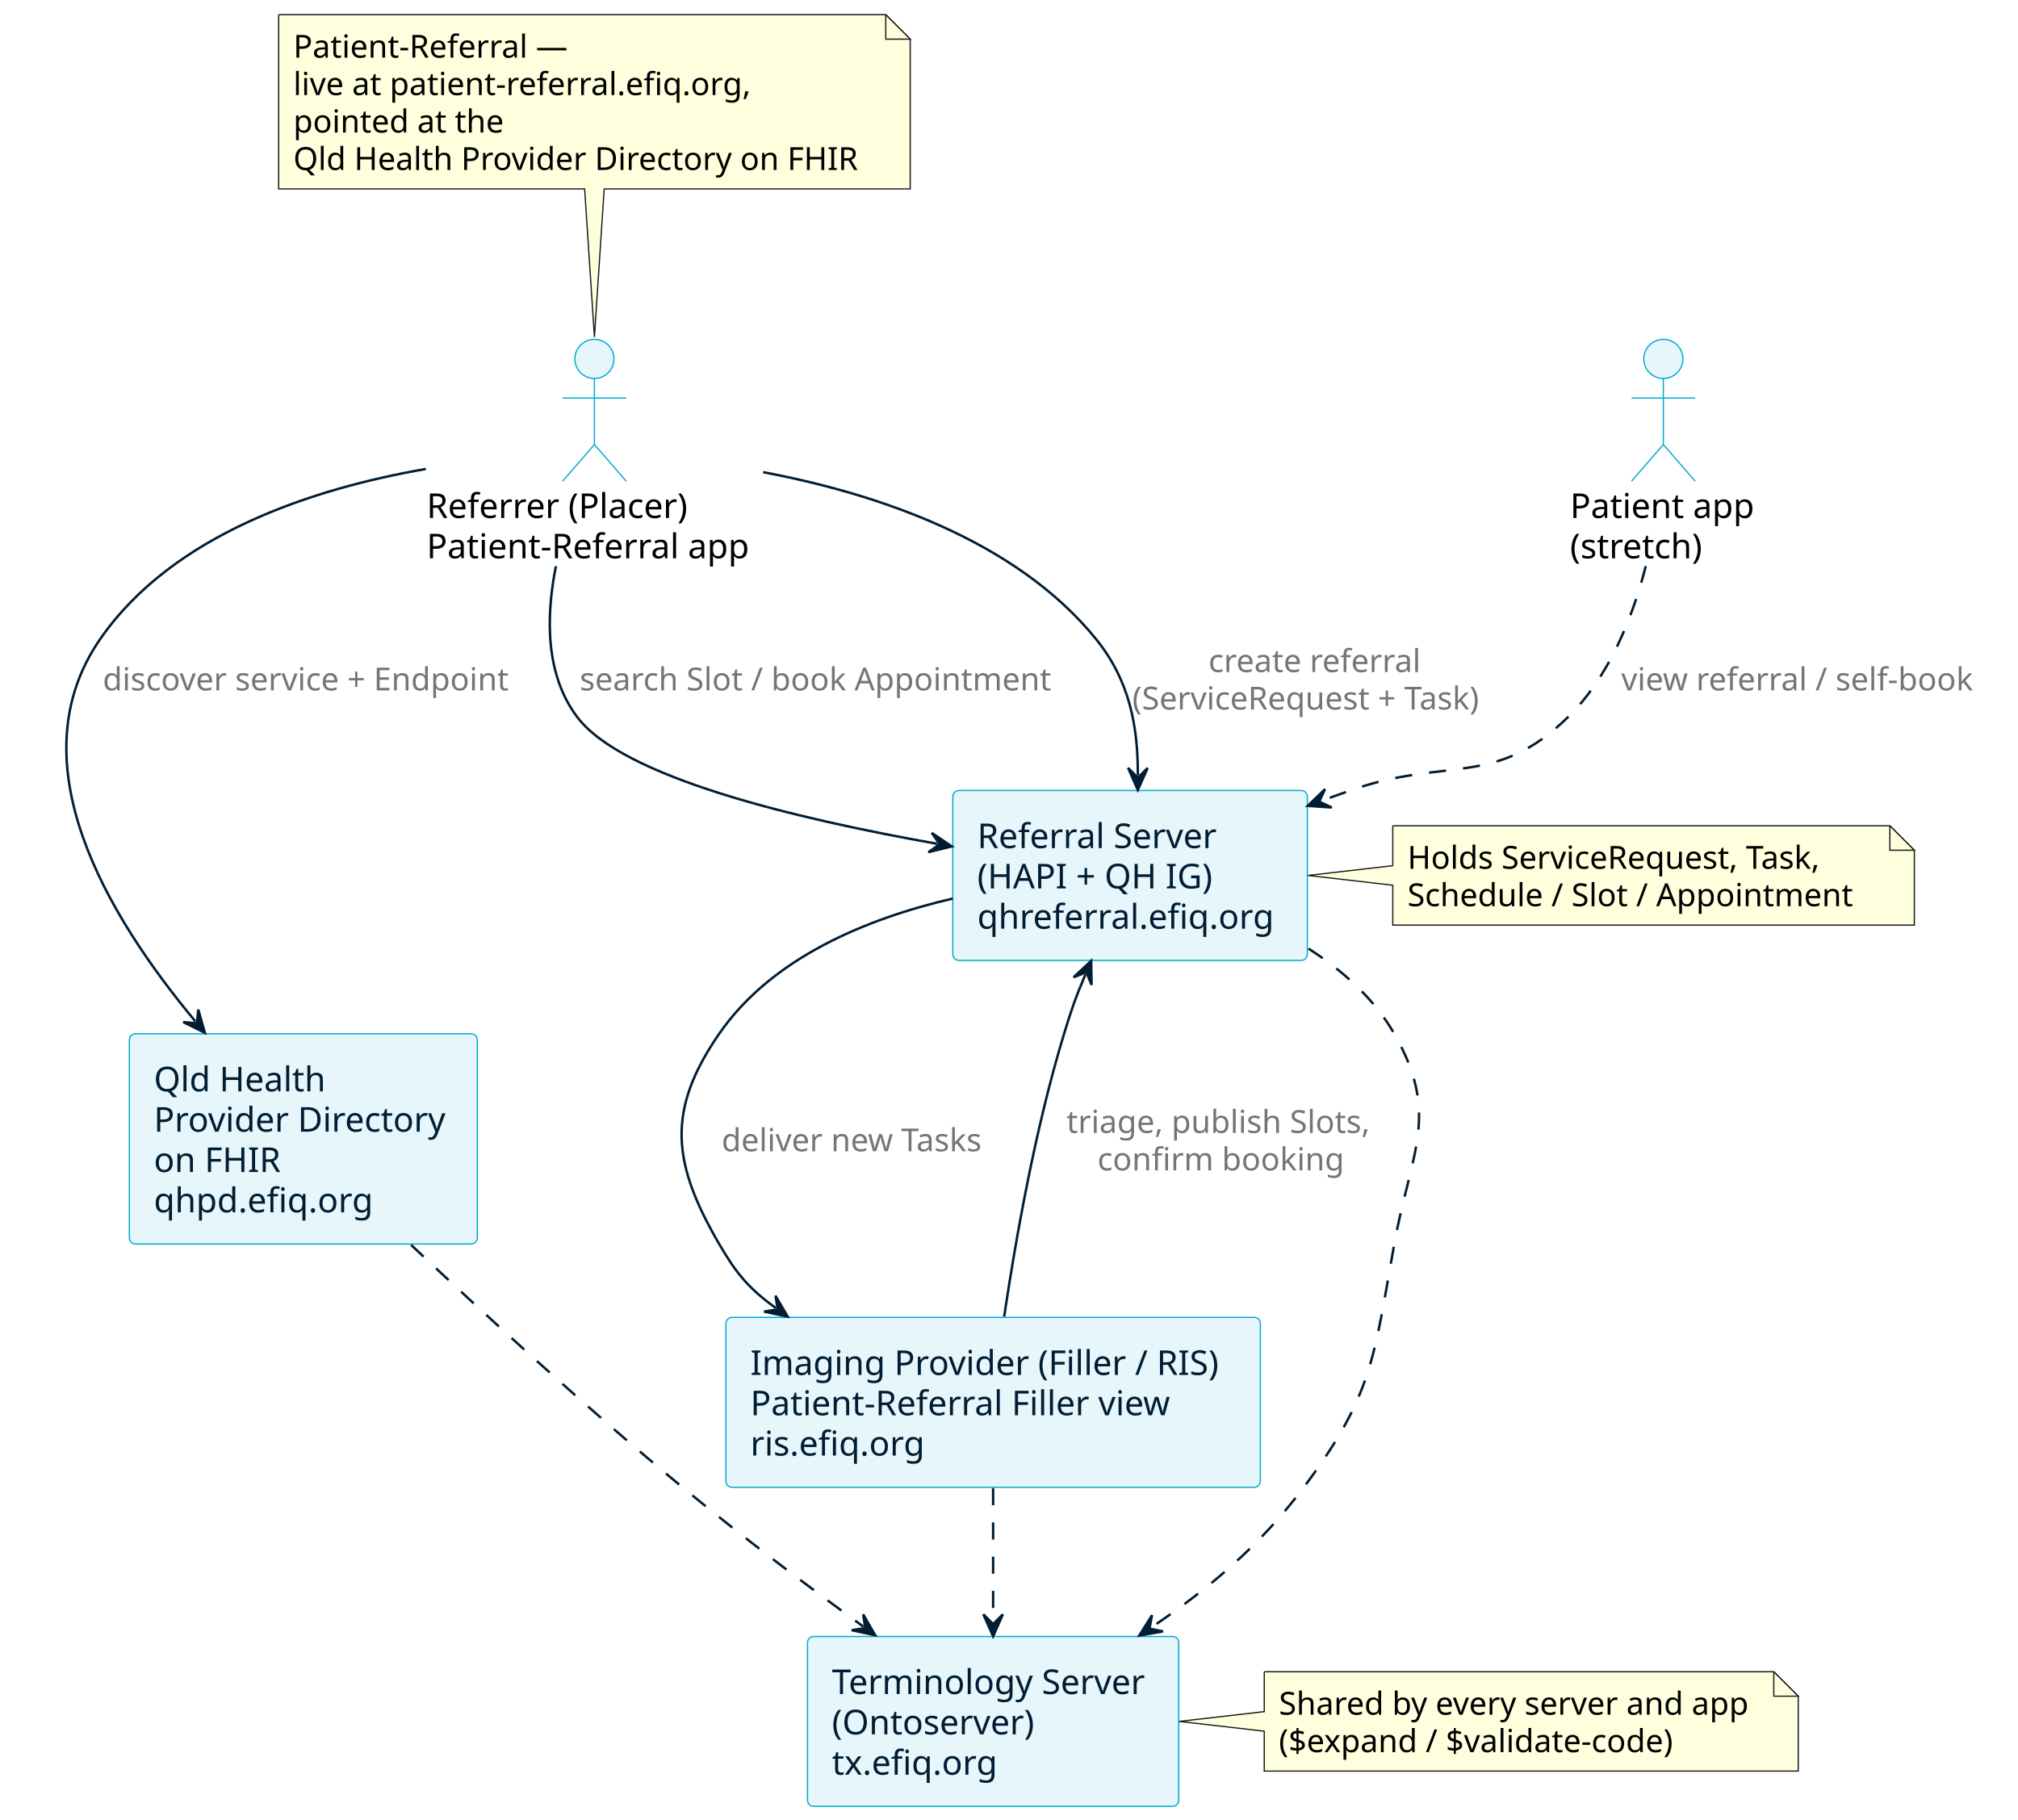
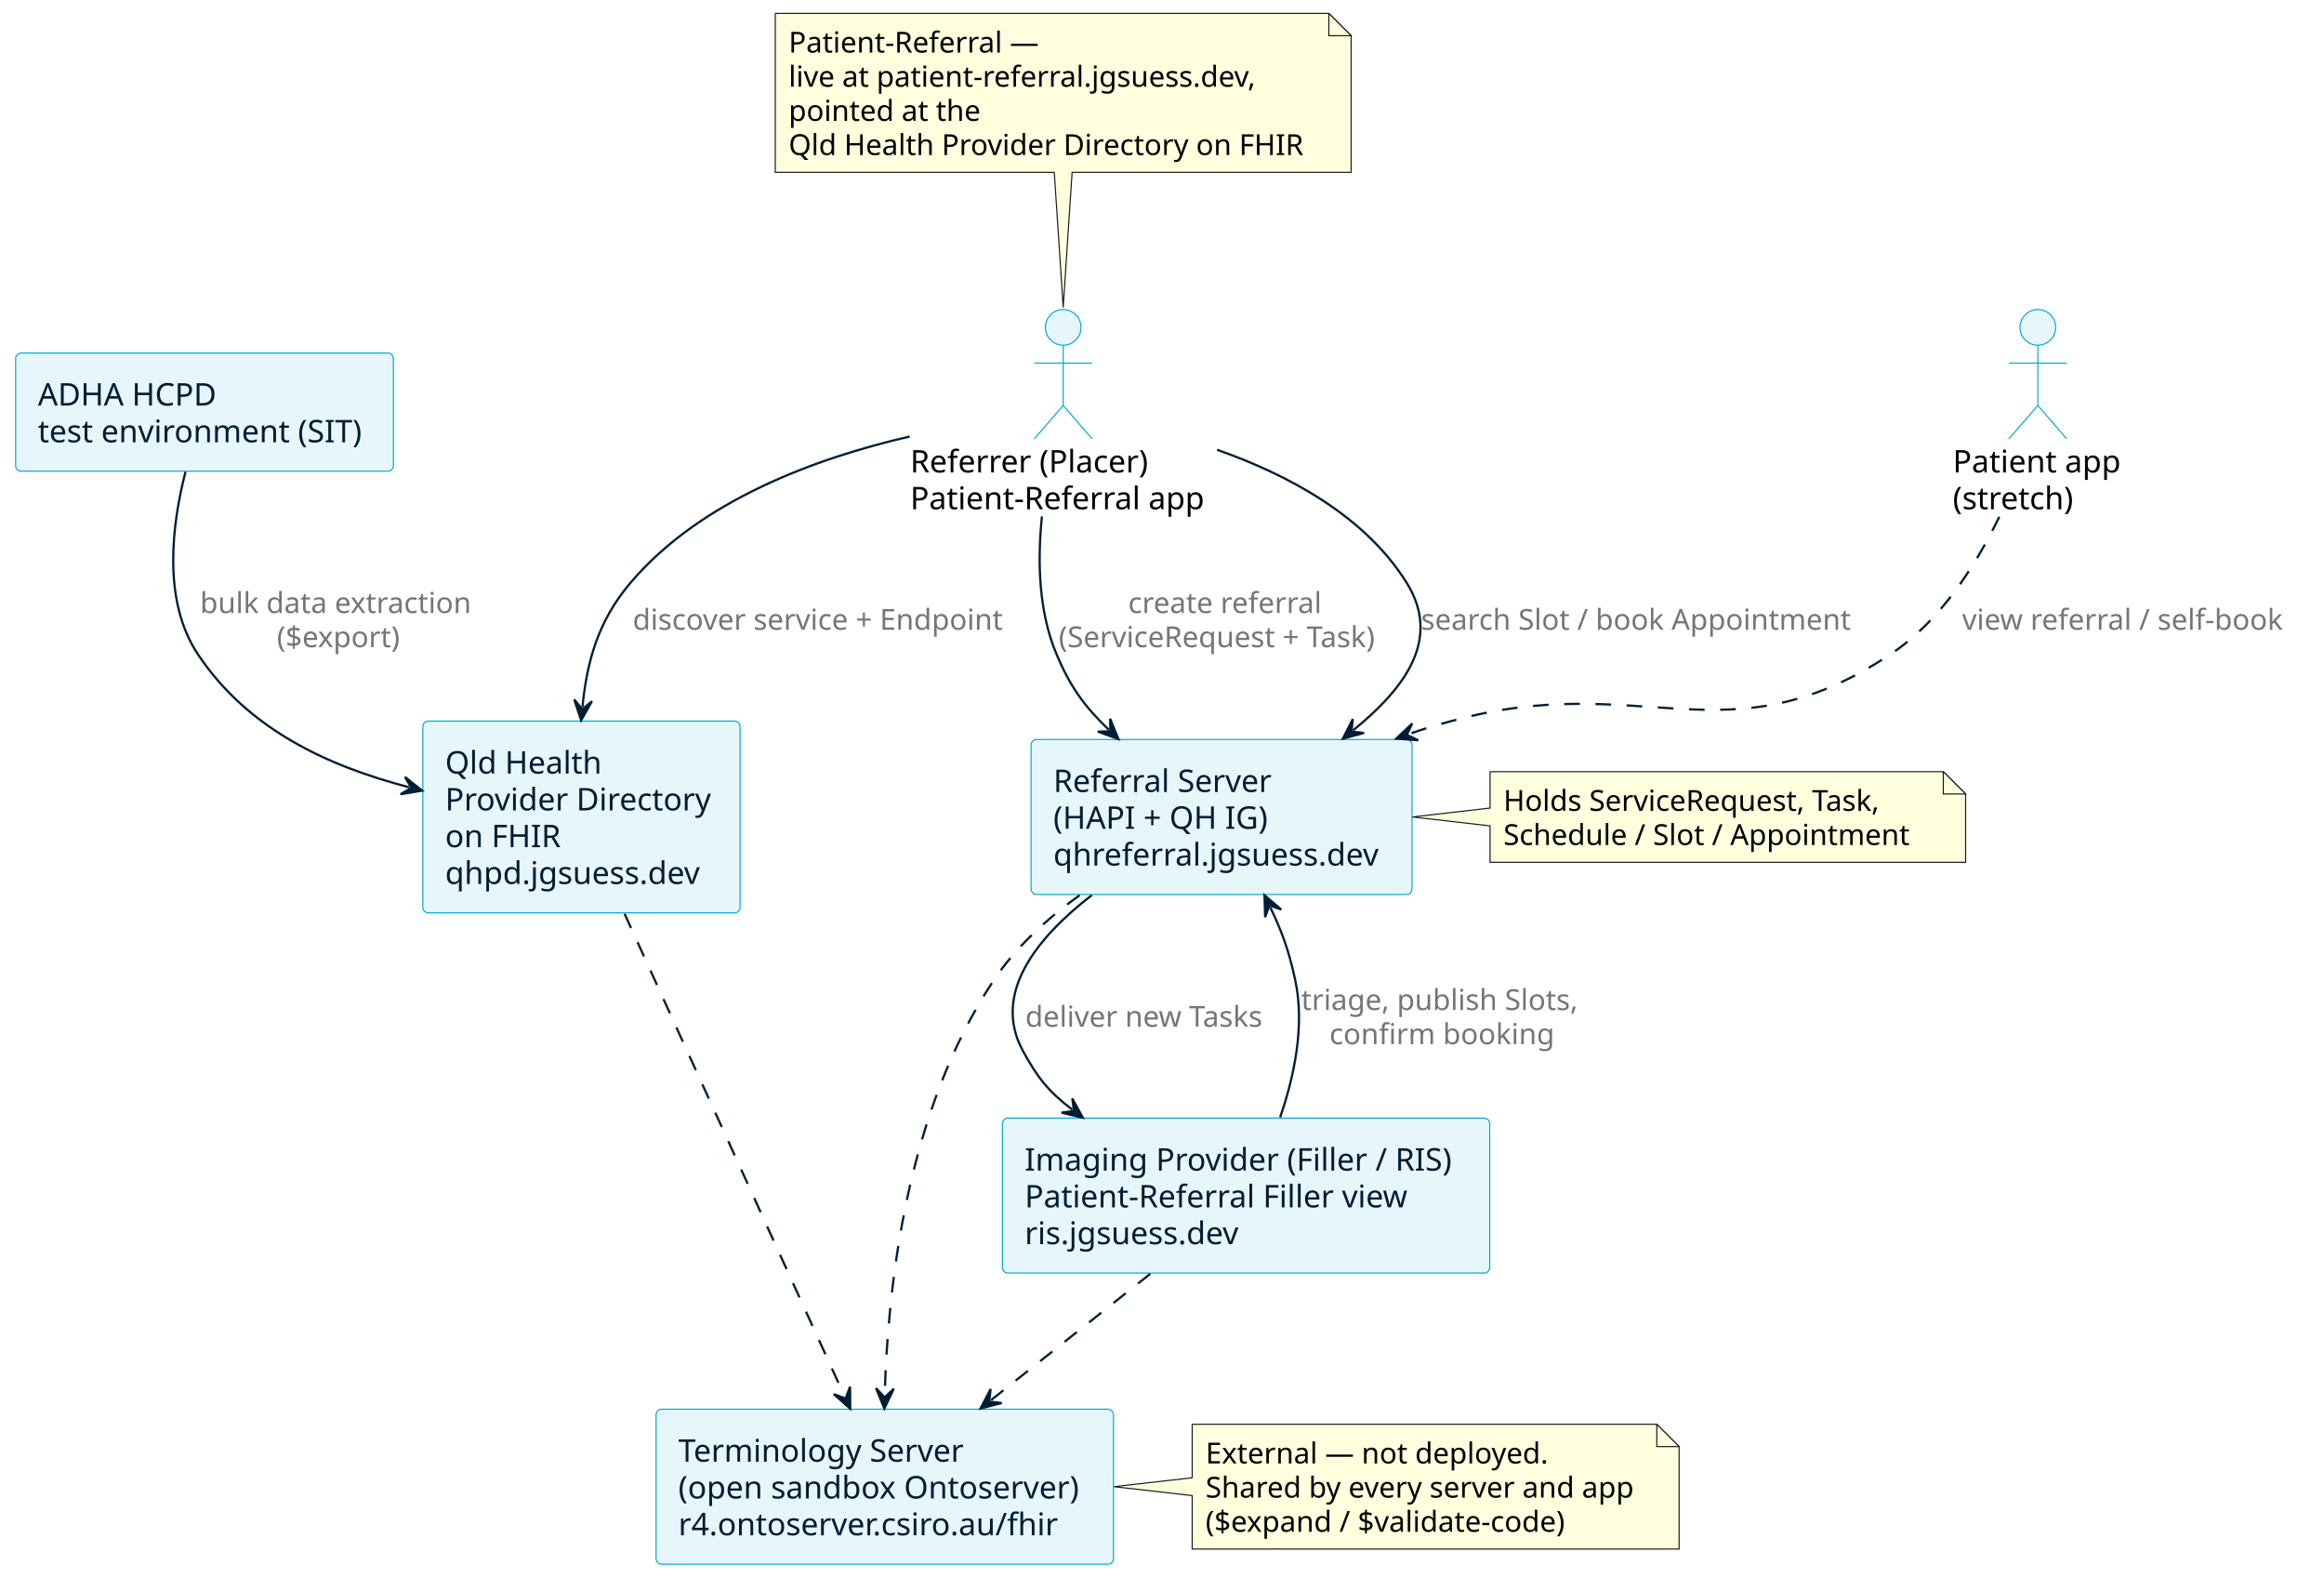
- <svg xmlns="http://www.w3.org/2000/svg" contentStyleType="text/css" data-diagram-type="DESCRIPTION" height="744px" preserveAspectRatio="none" style="width:825px;height:744px;" version="1.1" viewBox="0 0 825 744" width="825px" zoomAndPan="magnify">
+ <svg xmlns="http://www.w3.org/2000/svg" contentStyleType="text/css" data-diagram-type="DESCRIPTION" height="707px" preserveAspectRatio="none" style="width:1042px;height:707px;" version="1.1" viewBox="0 0 1042 707" width="1042px" zoomAndPan="magnify">
  <defs />
  <g>
    <g class="entity" data-entity="R" data-source-line="18" data-uid="ent0002" id="entity_R">
-       <ellipse cx="243.009" cy="146.75" fill="#E6F6FA" rx="8" ry="8" style="stroke:#00A9CE;stroke-width:0.5;" />
-       <path d="M243.009,154.75 L243.009,181.75 M230.009,162.75 L256.009,162.75 M243.009,181.75 L230.009,196.75 M243.009,181.75 L256.009,196.75" fill="none" style="stroke:#00A9CE;stroke-width:0.5;" />
-       <text fill="#000000" font-family="Calibri" font-size="14" lengthAdjust="spacing" textLength="108.336" x="174.41" y="211.785">Referrer (Placer)</text>
-       <text fill="#000000" font-family="Calibri" font-size="14" lengthAdjust="spacing" textLength="137.197" x="174.41" y="228.273">Patient-Referral app</text>
+       <ellipse cx="476.699" cy="146.74" fill="#E6F6FA" rx="8" ry="8" style="stroke:#00A9CE;stroke-width:0.5;" />
+       <path d="M476.699,154.74 L476.699,181.74 M463.699,162.74 L489.699,162.74 M476.699,181.74 L463.699,196.74 M476.699,181.74 L489.699,196.74" fill="none" style="stroke:#00A9CE;stroke-width:0.5;" />
+       <text fill="#000000" font-family="Calibri" font-size="14" lengthAdjust="spacing" textLength="108.336" x="408.1" y="211.775">Referrer (Placer)</text>
+       <text fill="#000000" font-family="Calibri" font-size="14" lengthAdjust="spacing" textLength="137.197" x="408.1" y="228.263">Patient-Referral app</text>
    </g>
    <g class="entity" data-entity="D" data-source-line="19" data-uid="ent0003" id="entity_D">
-       <rect fill="#E6F6FA" height="85.953" rx="2.5" ry="2.5" style="stroke:#00A9CE;stroke-width:0.5;" width="142.24" x="52.89" y="422.69" />
-       <text fill="#001D34" font-family="Calibri" font-size="14" lengthAdjust="spacing" textLength="71.955" x="62.89" y="446.225">Qld Health</text>
-       <text fill="#001D34" font-family="Calibri" font-size="14" lengthAdjust="spacing" textLength="122.24" x="62.89" y="462.713">Provider Directory</text>
-       <text fill="#001D34" font-family="Calibri" font-size="14" lengthAdjust="spacing" textLength="52.398" x="62.89" y="479.202">on FHIR</text>
-       <text fill="#001D34" font-family="Calibri" font-size="14" lengthAdjust="spacing" textLength="92.846" x="62.89" y="495.69">qhpd.efiq.org</text>
+       <rect fill="#E6F6FA" height="85.953" rx="2.5" ry="2.5" style="stroke:#00A9CE;stroke-width:0.5;" width="142.24" x="189.58" y="323.22" />
+       <text fill="#001D34" font-family="Calibri" font-size="14" lengthAdjust="spacing" textLength="71.955" x="199.58" y="346.755">Qld Health</text>
+       <text fill="#001D34" font-family="Calibri" font-size="14" lengthAdjust="spacing" textLength="122.24" x="199.58" y="363.243">Provider Directory</text>
+       <text fill="#001D34" font-family="Calibri" font-size="14" lengthAdjust="spacing" textLength="52.398" x="199.58" y="379.732">on FHIR</text>
+       <text fill="#001D34" font-family="Calibri" font-size="14" lengthAdjust="spacing" textLength="118.727" x="199.58" y="396.22">qhpd.jgsuess.dev</text>
    </g>
-     <g class="entity" data-entity="S" data-source-line="20" data-uid="ent0004" id="entity_S">
-       <rect fill="#E6F6FA" height="69.465" rx="2.5" ry="2.5" style="stroke:#00A9CE;stroke-width:0.5;" width="144.934" x="389.54" y="323.22" />
-       <text fill="#001D34" font-family="Calibri" font-size="14" lengthAdjust="spacing" textLength="99.107" x="399.54" y="346.755">Referral Server</text>
-       <text fill="#001D34" font-family="Calibri" font-size="14" lengthAdjust="spacing" textLength="100.557" x="399.54" y="363.243">(HAPI + QH IG)</text>
-       <text fill="#001D34" font-family="Calibri" font-size="14" lengthAdjust="spacing" textLength="124.934" x="399.54" y="379.732">qhreferral.efiq.org</text>
+     <g class="entity" data-entity="H" data-source-line="20" data-uid="ent0004" id="entity_H">
+       <rect fill="#E6F6FA" height="52.977" rx="2.5" ry="2.5" style="stroke:#00A9CE;stroke-width:0.5;" width="169.393" x="7" y="158.24" />
+       <text fill="#001D34" font-family="Calibri" font-size="14" lengthAdjust="spacing" textLength="82.722" x="17" y="181.775">ADHA HCPD</text>
+       <text fill="#001D34" font-family="Calibri" font-size="14" lengthAdjust="spacing" textLength="149.393" x="17" y="198.263">test environment (SIT)</text>
    </g>
-     <g class="entity" data-entity="F" data-source-line="21" data-uid="ent0005" id="entity_F">
-       <rect fill="#E6F6FA" height="69.465" rx="2.5" ry="2.5" style="stroke:#00A9CE;stroke-width:0.5;" width="218.495" x="296.76" y="538.64" />
-       <text fill="#001D34" font-family="Calibri" font-size="14" lengthAdjust="spacing" textLength="198.495" x="306.76" y="562.175">Imaging Provider (Filler / RIS)</text>
-       <text fill="#001D34" font-family="Calibri" font-size="14" lengthAdjust="spacing" textLength="179.327" x="306.76" y="578.663">Patient-Referral Filler view</text>
-       <text fill="#001D34" font-family="Calibri" font-size="14" lengthAdjust="spacing" textLength="74.635" x="306.76" y="595.152">ris.efiq.org</text>
+     <g class="entity" data-entity="S" data-source-line="21" data-uid="ent0005" id="entity_S">
+       <rect fill="#E6F6FA" height="69.465" rx="2.5" ry="2.5" style="stroke:#00A9CE;stroke-width:0.5;" width="170.815" x="462.29" y="331.46" />
+       <text fill="#001D34" font-family="Calibri" font-size="14" lengthAdjust="spacing" textLength="99.107" x="472.29" y="354.995">Referral Server</text>
+       <text fill="#001D34" font-family="Calibri" font-size="14" lengthAdjust="spacing" textLength="100.557" x="472.29" y="371.483">(HAPI + QH IG)</text>
+       <text fill="#001D34" font-family="Calibri" font-size="14" lengthAdjust="spacing" textLength="150.815" x="472.29" y="387.972">qhreferral.jgsuess.dev</text>
    </g>
-     <g class="entity" data-entity="P" data-source-line="22" data-uid="ent0006" id="entity_P">
-       <ellipse cx="680.011" cy="146.75" fill="#E6F6FA" rx="8" ry="8" style="stroke:#00A9CE;stroke-width:0.5;" />
-       <path d="M680.011,154.75 L680.011,181.75 M667.011,162.75 L693.011,162.75 M680.011,181.75 L667.011,196.75 M680.011,181.75 L693.011,196.75" fill="none" style="stroke:#00A9CE;stroke-width:0.5;" />
-       <text fill="#000000" font-family="Calibri" font-size="14" lengthAdjust="spacing" textLength="76.262" x="641.88" y="211.785">Patient app</text>
-       <text fill="#000000" font-family="Calibri" font-size="14" lengthAdjust="spacing" textLength="56.102" x="641.88" y="228.273">(stretch)</text>
+     <g class="entity" data-entity="F" data-source-line="22" data-uid="ent0006" id="entity_F">
+       <rect fill="#E6F6FA" height="69.465" rx="2.5" ry="2.5" style="stroke:#00A9CE;stroke-width:0.5;" width="218.495" x="449.45" y="501.17" />
+       <text fill="#001D34" font-family="Calibri" font-size="14" lengthAdjust="spacing" textLength="198.495" x="459.45" y="524.705">Imaging Provider (Filler / RIS)</text>
+       <text fill="#001D34" font-family="Calibri" font-size="14" lengthAdjust="spacing" textLength="179.327" x="459.45" y="541.193">Patient-Referral Filler view</text>
+       <text fill="#001D34" font-family="Calibri" font-size="14" lengthAdjust="spacing" textLength="100.516" x="459.45" y="557.682">ris.jgsuess.dev</text>
    </g>
-     <g class="entity" data-entity="T" data-source-line="23" data-uid="ent0007" id="entity_T">
-       <rect fill="#E6F6FA" height="69.465" rx="2.5" ry="2.5" style="stroke:#00A9CE;stroke-width:0.5;" width="151.749" x="330.13" y="669.11" />
-       <text fill="#001D34" font-family="Calibri" font-size="14" lengthAdjust="spacing" textLength="131.749" x="340.13" y="692.645">Terminology Server</text>
-       <text fill="#001D34" font-family="Calibri" font-size="14" lengthAdjust="spacing" textLength="83.945" x="340.13" y="709.133">(Ontoserver)</text>
-       <text fill="#001D34" font-family="Calibri" font-size="14" lengthAdjust="spacing" textLength="71.545" x="340.13" y="725.622">tx.efiq.org</text>
+     <g class="entity" data-entity="P" data-source-line="23" data-uid="ent0007" id="entity_P">
+       <ellipse cx="913.701" cy="146.74" fill="#E6F6FA" rx="8" ry="8" style="stroke:#00A9CE;stroke-width:0.5;" />
+       <path d="M913.701,154.74 L913.701,181.74 M900.701,162.74 L926.701,162.74 M913.701,181.74 L900.701,196.74 M913.701,181.74 L926.701,196.74" fill="none" style="stroke:#00A9CE;stroke-width:0.5;" />
+       <text fill="#000000" font-family="Calibri" font-size="14" lengthAdjust="spacing" textLength="76.262" x="875.57" y="211.775">Patient app</text>
+       <text fill="#000000" font-family="Calibri" font-size="14" lengthAdjust="spacing" textLength="56.102" x="875.57" y="228.263">(stretch)</text>
    </g>
-     <g class="entity" data-entity="GMN17" data-source-line="37" data-uid="ent0018" id="entity_GMN17">
-       <path d="M516.85,683.53 L516.85,699.84 L482.06,703.84 L516.85,707.84 L516.85,724.151 A0,0 0 0 0 516.85,724.151 L735.16,724.151 A0,0 0 0 0 735.16,724.151 L735.16,693.53 L725.16,683.53 L516.85,683.53 A0,0 0 0 0 516.85,683.53" fill="#FEFFDD" style="stroke:#181818;stroke-width:0.5;" />
-       <path d="M725.16,683.53 L725.16,693.53 L735.16,693.53 L725.16,683.53" fill="#FEFFDD" style="stroke:#181818;stroke-width:0.5;" />
-       <text fill="#000000" font-family="Calibri" font-size="13" lengthAdjust="spacing" textLength="197.31" x="522.85" y="701.098">Shared by every server and app</text>
-       <text fill="#000000" font-family="Calibri" font-size="13" lengthAdjust="spacing" textLength="173.247" x="522.85" y="716.409">($expand / $validate-code)</text>
+     <g class="entity" data-entity="T" data-source-line="24" data-uid="ent0008" id="entity_T">
+       <rect fill="#E6F6FA" height="69.465" rx="2.5" ry="2.5" style="stroke:#00A9CE;stroke-width:0.5;" width="205.069" x="294.16" y="631.64" />
+       <text fill="#001D34" font-family="Calibri" font-size="14" lengthAdjust="spacing" textLength="131.749" x="304.16" y="655.175">Terminology Server</text>
+       <text fill="#001D34" font-family="Calibri" font-size="14" lengthAdjust="spacing" textLength="185.069" x="304.16" y="671.663">(open sandbox Ontoserver)</text>
+       <text fill="#001D34" font-family="Calibri" font-size="14" lengthAdjust="spacing" textLength="180.489" x="304.16" y="688.152">r4.ontoserver.csiro.au/fhir</text>
    </g>
-     <g class="entity" data-entity="GMN20" data-source-line="42" data-uid="ent0021" id="entity_GMN20">
-       <path d="M569.39,337.64 L569.39,353.95 L534.74,357.95 L569.39,361.95 L569.39,378.261 A0,0 0 0 0 569.39,378.261 L782.622,378.261 A0,0 0 0 0 782.622,378.261 L782.622,347.64 L772.622,337.64 L569.39,337.64 A0,0 0 0 0 569.39,337.64" fill="#FEFFDD" style="stroke:#181818;stroke-width:0.5;" />
-       <path d="M772.622,337.64 L772.622,347.64 L782.622,347.64 L772.622,337.64" fill="#FEFFDD" style="stroke:#181818;stroke-width:0.5;" />
-       <text fill="#000000" font-family="Calibri" font-size="13" lengthAdjust="spacing" textLength="176.579" x="575.39" y="355.208">Holds ServiceRequest, Task,</text>
-       <text fill="#000000" font-family="Calibri" font-size="13" lengthAdjust="spacing" textLength="192.232" x="575.39" y="370.519">Schedule / Slot / Appointment</text>
+     <g class="entity" data-entity="GMN19" data-source-line="39" data-uid="ent0020" id="entity_GMN19">
+       <path d="M534.54,638.4 L534.54,662.37 L499.45,666.37 L534.54,670.37 L534.54,694.332 A0,0 0 0 0 534.54,694.332 L752.851,694.332 A0,0 0 0 0 752.851,694.332 L752.851,648.4 L742.851,638.4 L534.54,638.4 A0,0 0 0 0 534.54,638.4" fill="#FEFFDD" style="stroke:#181818;stroke-width:0.5;" />
+       <path d="M742.851,638.4 L742.851,648.4 L752.851,648.4 L742.851,638.4" fill="#FEFFDD" style="stroke:#181818;stroke-width:0.5;" />
+       <text fill="#000000" font-family="Calibri" font-size="13" lengthAdjust="spacing" textLength="159.383" x="540.54" y="655.968">External — not deployed.</text>
+       <text fill="#000000" font-family="Calibri" font-size="13" lengthAdjust="spacing" textLength="197.31" x="540.54" y="671.279">Shared by every server and app</text>
+       <text fill="#000000" font-family="Calibri" font-size="13" lengthAdjust="spacing" textLength="173.247" x="540.54" y="686.59">($expand / $validate-code)</text>
    </g>
-     <g class="entity" data-entity="GMN23" data-source-line="47" data-uid="ent0024" id="entity_GMN23">
-       <path d="M113.91,6 L113.91,77.242 A0,0 0 0 0 113.91,77.242 L239.01,77.242 L243.01,137.8 L247.01,77.242 L372.116,77.242 A0,0 0 0 0 372.116,77.242 L372.116,16 L362.116,6 L113.91,6 A0,0 0 0 0 113.91,6" fill="#FEFFDD" style="stroke:#181818;stroke-width:0.5;" />
-       <path d="M362.116,6 L362.116,16 L372.116,16 L362.116,6" fill="#FEFFDD" style="stroke:#181818;stroke-width:0.5;" />
-       <text fill="#000000" font-family="Calibri" font-size="13" lengthAdjust="spacing" textLength="116.854" x="119.91" y="23.568">Patient-Referral —</text>
-       <text fill="#000000" font-family="Calibri" font-size="13" lengthAdjust="spacing" textLength="197.304" x="119.91" y="38.879">live at patient-referral.efiq.org,</text>
-       <text fill="#000000" font-family="Calibri" font-size="13" lengthAdjust="spacing" textLength="88.721" x="119.91" y="54.19">pointed at the</text>
-       <text fill="#000000" font-family="Calibri" font-size="13" lengthAdjust="spacing" textLength="237.206" x="119.91" y="69.5">Qld Health Provider Directory on FHIR</text>
+     <g class="entity" data-entity="GMN22" data-source-line="45" data-uid="ent0023" id="entity_GMN22">
+       <path d="M668.08,345.88 L668.08,362.19 L633.26,366.19 L668.08,370.19 L668.08,386.501 A0,0 0 0 0 668.08,386.501 L881.312,386.501 A0,0 0 0 0 881.312,386.501 L881.312,355.88 L871.312,345.88 L668.08,345.88 A0,0 0 0 0 668.08,345.88" fill="#FEFFDD" style="stroke:#181818;stroke-width:0.5;" />
+       <path d="M871.312,345.88 L871.312,355.88 L881.312,355.88 L871.312,345.88" fill="#FEFFDD" style="stroke:#181818;stroke-width:0.5;" />
+       <text fill="#000000" font-family="Calibri" font-size="13" lengthAdjust="spacing" textLength="176.579" x="674.08" y="363.448">Holds ServiceRequest, Task,</text>
+       <text fill="#000000" font-family="Calibri" font-size="13" lengthAdjust="spacing" textLength="192.232" x="674.08" y="378.759">Schedule / Slot / Appointment</text>
    </g>
-     <g class="link" data-entity-1="R" data-entity-2="D" data-source-line="25" data-uid="lnk8" id="link_R_D">
-       <path d="M174.08,191.75 C128.09,199.75 70.78,218.31 41.01,261.22 C6,311.68 44.012,374.528 79.902,417.648" fill="none" id="R-to-D" style="stroke:#001D34;stroke-width:1;" />
-       <polygon fill="#001D34" points="83.74,422.26,81.057,412.784,80.541,418.417,74.908,417.901,83.74,422.26" style="stroke:#001D34;stroke-width:1;" />
-       <text fill="#757579" font-family="Calibri" font-size="13" lengthAdjust="spacing" textLength="174.903" x="42.01" y="282.288">discover service + Endpoint</text>
+     <g class="entity" data-entity="GMN25" data-source-line="50" data-uid="ent0026" id="entity_GMN25">
+       <path d="M347.59,6 L347.59,77.242 A0,0 0 0 0 347.59,77.242 L472.7,77.242 L476.7,137.8 L480.7,77.242 L605.796,77.242 A0,0 0 0 0 605.796,77.242 L605.796,16 L595.796,6 L347.59,6 A0,0 0 0 0 347.59,6" fill="#FEFFDD" style="stroke:#181818;stroke-width:0.5;" />
+       <path d="M595.796,6 L595.796,16 L605.796,16 L595.796,6" fill="#FEFFDD" style="stroke:#181818;stroke-width:0.5;" />
+       <text fill="#000000" font-family="Calibri" font-size="13" lengthAdjust="spacing" textLength="116.854" x="353.59" y="23.568">Patient-Referral —</text>
+       <text fill="#000000" font-family="Calibri" font-size="13" lengthAdjust="spacing" textLength="221.336" x="353.59" y="38.879">live at patient-referral.jgsuess.dev,</text>
+       <text fill="#000000" font-family="Calibri" font-size="13" lengthAdjust="spacing" textLength="88.721" x="353.59" y="54.19">pointed at the</text>
+       <text fill="#000000" font-family="Calibri" font-size="13" lengthAdjust="spacing" textLength="237.206" x="353.59" y="69.5">Qld Health Provider Directory on FHIR</text>
    </g>
-     <g class="link" data-entity-1="R" data-entity-2="S" data-source-line="26" data-uid="lnk9" id="link_R_S">
-       <path d="M312.01,193.06 C357.63,201.68 414.91,220.43 448.01,261.22 C461.87,278.31 465.222,296.98 465.182,316.99" fill="none" id="R-to-S" style="stroke:#001D34;stroke-width:1;" />
-       <polygon fill="#001D34" points="465.17,322.99,469.188,313.998,465.18,317.99,461.188,313.982,465.17,322.99" style="stroke:#001D34;stroke-width:1;" />
-       <text fill="#757579" font-family="Calibri" font-size="13" lengthAdjust="spacing" textLength="88.778" x="494.059" y="274.788">create referral</text>
-       <text fill="#757579" font-family="Calibri" font-size="13" lengthAdjust="spacing" textLength="151.036" x="462.93" y="290.099">(ServiceRequest + Task)</text>
+     <g class="link" data-entity-1="H" data-entity-2="D" data-source-line="26" data-uid="lnk9" id="link_H_D">
+       <path d="M83.18,211.47 C77.15,234.81 72.66,269.13 88.7,293.22 C111.12,326.9 146.844,343.336 183.474,352.886" fill="none" id="H-to-D" style="stroke:#001D34;stroke-width:1;" />
+       <polygon fill="#001D34" points="189.28,354.4,181.58,348.259,184.442,353.139,179.562,356,189.28,354.4" style="stroke:#001D34;stroke-width:1;" />
+       <text fill="#757579" font-family="Calibri" font-size="13" lengthAdjust="spacing" textLength="127.144" x="89.7" y="274.788">bulk data extraction</text>
+       <text fill="#757579" font-family="Calibri" font-size="13" lengthAdjust="spacing" textLength="58.24" x="124.152" y="290.099">($export)</text>
    </g>
-     <g class="link" data-entity-1="R" data-entity-2="S" data-source-line="27" data-uid="lnk10" id="link_R_S">
-       <path d="M227.27,231.5 C223.13,252.24 222.92,275.93 236.01,293.22 C254.65,317.84 324.473,334.591 383.192,345.021" fill="none" id="R-to-S-1" style="stroke:#001D34;stroke-width:1;" />
-       <polygon fill="#001D34" points="389.1,346.07,380.938,340.558,384.177,345.196,379.539,348.434,389.1,346.07" style="stroke:#001D34;stroke-width:1;" />
-       <text fill="#757579" font-family="Calibri" font-size="13" lengthAdjust="spacing" textLength="202.04" x="237.01" y="282.288">search Slot / book Appointment</text>
+     <g class="link" data-entity-1="R" data-entity-2="D" data-source-line="27" data-uid="lnk10" id="link_R_D">
+       <path d="M407.87,195.67 C365.73,205.35 314.05,224.31 282.7,261.22 C268.3,278.16 263.173,296.218 261.153,316.908" fill="none" id="R-to-D" style="stroke:#001D34;stroke-width:1;" />
+       <polygon fill="#001D34" points="260.57,322.88,265.426,314.311,261.056,317.904,257.464,313.534,260.57,322.88" style="stroke:#001D34;stroke-width:1;" />
+       <text fill="#757579" font-family="Calibri" font-size="13" lengthAdjust="spacing" textLength="174.903" x="283.7" y="282.288">discover service + Endpoint</text>
    </g>
-     <g class="link" data-entity-1="F" data-entity-2="S" data-source-line="28" data-uid="lnk11" id="link_F_S">
-       <path d="M410.53,538.29 C415.09,507.63 423.16,461.55 435.01,422.69 C438.02,412.8 439.717,407.894 443.747,398.394" fill="none" id="F-to-S" style="stroke:#001D34;stroke-width:1;" />
-       <polygon fill="#001D34" points="446.09,392.87,438.893,399.593,444.137,397.473,446.258,402.717,446.09,392.87" style="stroke:#001D34;stroke-width:1;" />
-       <text fill="#757579" font-family="Calibri" font-size="13" lengthAdjust="spacing" textLength="129.797" x="436.01" y="463.228">triage, publish Slots,</text>
-       <text fill="#757579" font-family="Calibri" font-size="13" lengthAdjust="spacing" textLength="104.501" x="448.658" y="478.539">confirm booking</text>
+     <g class="link" data-entity-1="R" data-entity-2="S" data-source-line="28" data-uid="lnk11" id="link_R_S">
+       <path d="M467.17,231.48 C465.12,251.18 465.6,274.04 473.7,293.22 C479.76,307.58 485.927,316.329 497.137,327.119" fill="none" id="R-to-S" style="stroke:#001D34;stroke-width:1;" />
+       <polygon fill="#001D34" points="501.46,331.28,497.75,322.157,497.858,327.813,492.202,327.921,501.46,331.28" style="stroke:#001D34;stroke-width:1;" />
+       <text fill="#757579" font-family="Calibri" font-size="13" lengthAdjust="spacing" textLength="88.778" x="505.829" y="274.788">create referral</text>
+       <text fill="#757579" font-family="Calibri" font-size="13" lengthAdjust="spacing" textLength="151.036" x="474.7" y="290.099">(ServiceRequest + Task)</text>
    </g>
-     <g class="link" data-entity-1="S" data-entity-2="F" data-source-line="29" data-uid="lnk12" id="link_S_F">
-       <path d="M389.44,367.41 C354.47,375.55 315.54,391.49 294.01,422.69 C272.31,454.13 274.81,475.62 294.01,508.64 C300.87,520.44 305.957,526.716 317.137,534.795" fill="none" id="S-to-F" style="stroke:#001D34;stroke-width:1;" />
-       <polygon fill="#001D34" points="322,538.31,317.049,529.796,317.948,535.381,312.363,536.28,322,538.31" style="stroke:#001D34;stroke-width:1;" />
-       <text fill="#757579" font-family="Calibri" font-size="13" lengthAdjust="spacing" textLength="112.036" x="295.01" y="470.728">deliver new Tasks</text>
+     <g class="link" data-entity-1="R" data-entity-2="S" data-source-line="29" data-uid="lnk12" id="link_R_S">
+       <path d="M545.7,201.61 C577.36,212.72 611.95,231.15 630.7,261.22 C646.09,285.91 630.889,307.709 606.739,327.309" fill="none" id="R-to-S-1" style="stroke:#001D34;stroke-width:1;" />
+       <polygon fill="#001D34" points="602.08,331.09,611.589,328.524,605.962,327.939,606.547,322.313,602.08,331.09" style="stroke:#001D34;stroke-width:1;" />
+       <text fill="#757579" font-family="Calibri" font-size="13" lengthAdjust="spacing" textLength="202.04" x="637.12" y="282.288">search Slot / book Appointment</text>
    </g>
-     <g class="link" data-entity-1="P" data-entity-2="S" data-source-line="30" data-uid="lnk13" id="link_P_S">
-       <path d="M672.83,231.49 C667.36,252.73 657.76,276.85 641.01,293.22 C611.16,322.4 591.34,309.23 552.01,323.22 C546.35,325.24 546.134,325.286 540.264,327.436" fill="none" id="P-to-S" style="stroke:#001D34;stroke-width:1;stroke-dasharray:7,7;" />
-       <polygon fill="#001D34" points="534.63,329.5,544.457,330.161,539.325,327.78,541.705,322.649,534.63,329.5" style="stroke:#001D34;stroke-width:1;" />
-       <text fill="#757579" font-family="Calibri" font-size="13" lengthAdjust="spacing" textLength="154.743" x="662.79" y="282.288">view referral / self-book</text>
+     <g class="link" data-entity-1="F" data-entity-2="S" data-source-line="30" data-uid="lnk13" id="link_F_S">
+       <path d="M573.96,500.83 C580.27,482.56 585.17,459.66 580.7,439.17 C577.88,426.28 575.134,418.34 569.554,406.7" fill="none" id="F-to-S" style="stroke:#001D34;stroke-width:1;" />
+       <polygon fill="#001D34" points="566.96,401.29,567.244,411.135,569.121,405.799,574.457,407.677,566.96,401.29" style="stroke:#001D34;stroke-width:1;" />
+       <text fill="#757579" font-family="Calibri" font-size="13" lengthAdjust="spacing" textLength="129.797" x="583.42" y="452.738">triage, publish Slots,</text>
+       <text fill="#757579" font-family="Calibri" font-size="13" lengthAdjust="spacing" textLength="104.501" x="596.068" y="468.049">confirm booking</text>
    </g>
-     <g class="link" data-entity-1="D" data-entity-2="T" data-source-line="32" data-uid="lnk14" id="link_D_T">
-       <path d="M168.07,509.02 C198.54,537.77 240.39,576.21 279.01,608.11 C304.35,629.04 328.859,647.539 352.959,665.079" fill="none" id="D-to-T" style="stroke:#001D34;stroke-width:1;stroke-dasharray:7,7;" />
-       <polygon fill="#001D34" points="357.81,668.61,352.887,660.08,353.767,665.668,348.179,666.548,357.81,668.61" style="stroke:#001D34;stroke-width:1;" />
+     <g class="link" data-entity-1="S" data-entity-2="F" data-source-line="31" data-uid="lnk14" id="link_S_F">
+       <path d="M489.51,401.25 C464.8,420.34 444.58,445.44 458.7,471.17 C465.13,482.9 469.98,489.15 480.74,497.36" fill="none" id="S-to-F" style="stroke:#001D34;stroke-width:1;" />
+       <polygon fill="#001D34" points="485.51,501,480.781,492.361,481.535,497.967,475.928,498.721,485.51,501" style="stroke:#001D34;stroke-width:1;" />
+       <text fill="#757579" font-family="Calibri" font-size="13" lengthAdjust="spacing" textLength="112.036" x="459.7" y="460.238">deliver new Tasks</text>
    </g>
-     <g class="link" data-entity-1="S" data-entity-2="T" data-source-line="33" data-uid="lnk15" id="link_S_T">
-       <path d="M534.94,387.86 C548.95,396.86 561.8,408.32 570.01,422.69 C588.95,455.86 576.78,471.04 570.01,508.64 C561.65,555.06 561.29,570.36 533.01,608.11 C515.03,632.1 494.315,649.486 470.735,665.386" fill="none" id="S-to-T" style="stroke:#001D34;stroke-width:1;stroke-dasharray:7,7;" />
-       <polygon fill="#001D34" points="465.76,668.74,475.458,667.025,469.906,665.945,470.986,660.392,465.76,668.74" style="stroke:#001D34;stroke-width:1;" />
+     <g class="link" data-entity-1="P" data-entity-2="S" data-source-line="32" data-uid="lnk15" id="link_P_S">
+       <path d="M896.41,231.66 C885.73,253.76 869.78,278.57 847.7,293.22 C773.89,342.17 736.07,299.67 650.7,323.22 C642.6,325.45 639.935,326.134 631.705,329.054" fill="none" id="P-to-S" style="stroke:#001D34;stroke-width:1;stroke-dasharray:7,7;" />
+       <polygon fill="#001D34" points="626.05,331.06,635.87,331.82,630.762,329.388,633.194,324.281,626.05,331.06" style="stroke:#001D34;stroke-width:1;" />
+       <text fill="#757579" font-family="Calibri" font-size="13" lengthAdjust="spacing" textLength="154.743" x="879.72" y="282.288">view referral / self-book</text>
    </g>
-     <g class="link" data-entity-1="F" data-entity-2="T" data-source-line="34" data-uid="lnk16" id="link_F_T">
-       <path d="M406.01,608.46 C406.01,627.19 406.01,644.35 406.01,663.04" fill="none" id="F-to-T" style="stroke:#001D34;stroke-width:1;stroke-dasharray:7,7;" />
-       <polygon fill="#001D34" points="406.01,669.04,410.01,660.04,406.01,664.04,402.01,660.04,406.01,669.04" style="stroke:#001D34;stroke-width:1;" />
+     <g class="link" data-entity-1="D" data-entity-2="T" data-source-line="34" data-uid="lnk16" id="link_D_T">
+       <path d="M280.04,409.6 C307.24,469.25 353.79,571.291 378.73,625.971" fill="none" id="D-to-T" style="stroke:#001D34;stroke-width:1;stroke-dasharray:7,7;" />
+       <polygon fill="#001D34" points="381.22,631.43,381.125,621.582,379.145,626.881,373.846,624.902,381.22,631.43" style="stroke:#001D34;stroke-width:1;" />
+     </g>
+     <g class="link" data-entity-1="S" data-entity-2="T" data-source-line="35" data-uid="lnk17" id="link_S_T">
+       <path d="M484.07,401.27 C469.59,411.7 455.57,424.39 445.7,439.17 C406.06,498.47 397.998,578.282 396.678,625.332" fill="none" id="S-to-T" style="stroke:#001D34;stroke-width:1;stroke-dasharray:7,7;" />
+       <polygon fill="#001D34" points="396.51,631.33,400.761,622.446,396.65,626.332,392.764,622.221,396.51,631.33" style="stroke:#001D34;stroke-width:1;" />
+     </g>
+     <g class="link" data-entity-1="F" data-entity-2="T" data-source-line="36" data-uid="lnk18" id="link_F_T">
+       <path d="M515.71,570.99 C492.18,589.65 467.821,608.962 444.301,627.612" fill="none" id="F-to-T" style="stroke:#001D34;stroke-width:1;stroke-dasharray:7,7;" />
+       <polygon fill="#001D34" points="439.6,631.34,449.137,628.882,443.518,628.233,444.167,622.614,439.6,631.34" style="stroke:#001D34;stroke-width:1;" />
    </g>
  </g>
</svg>
